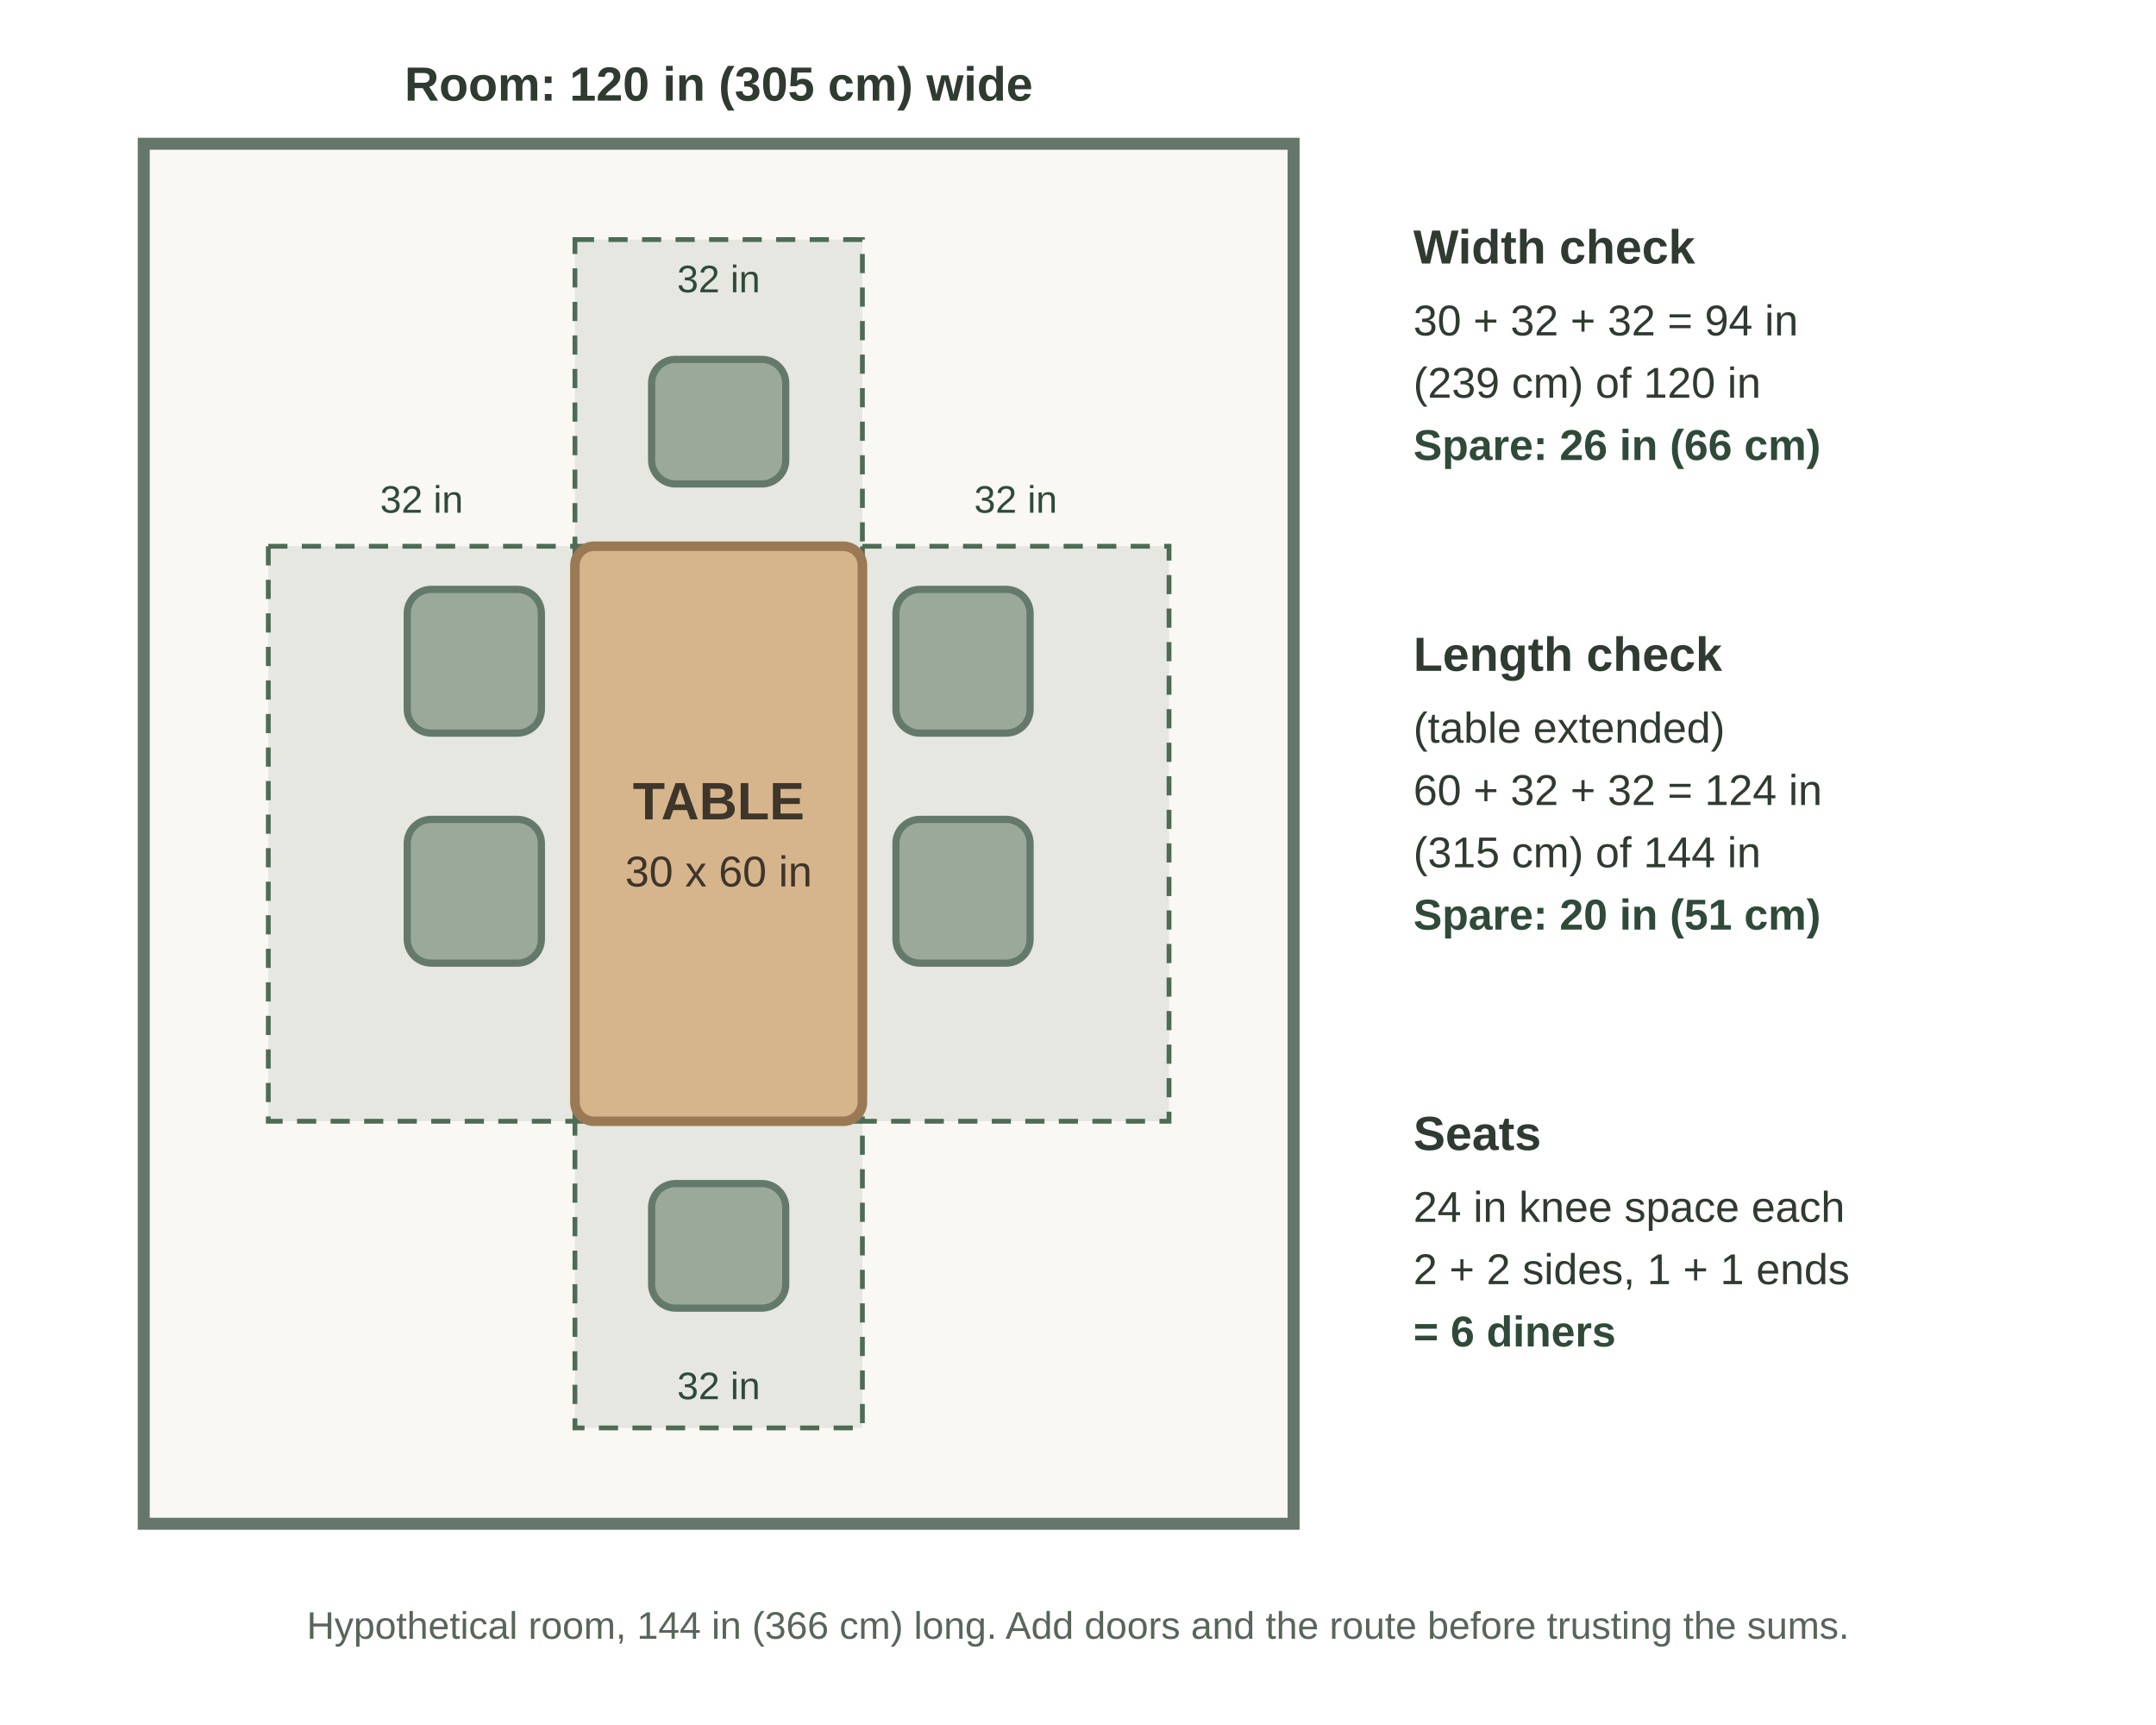
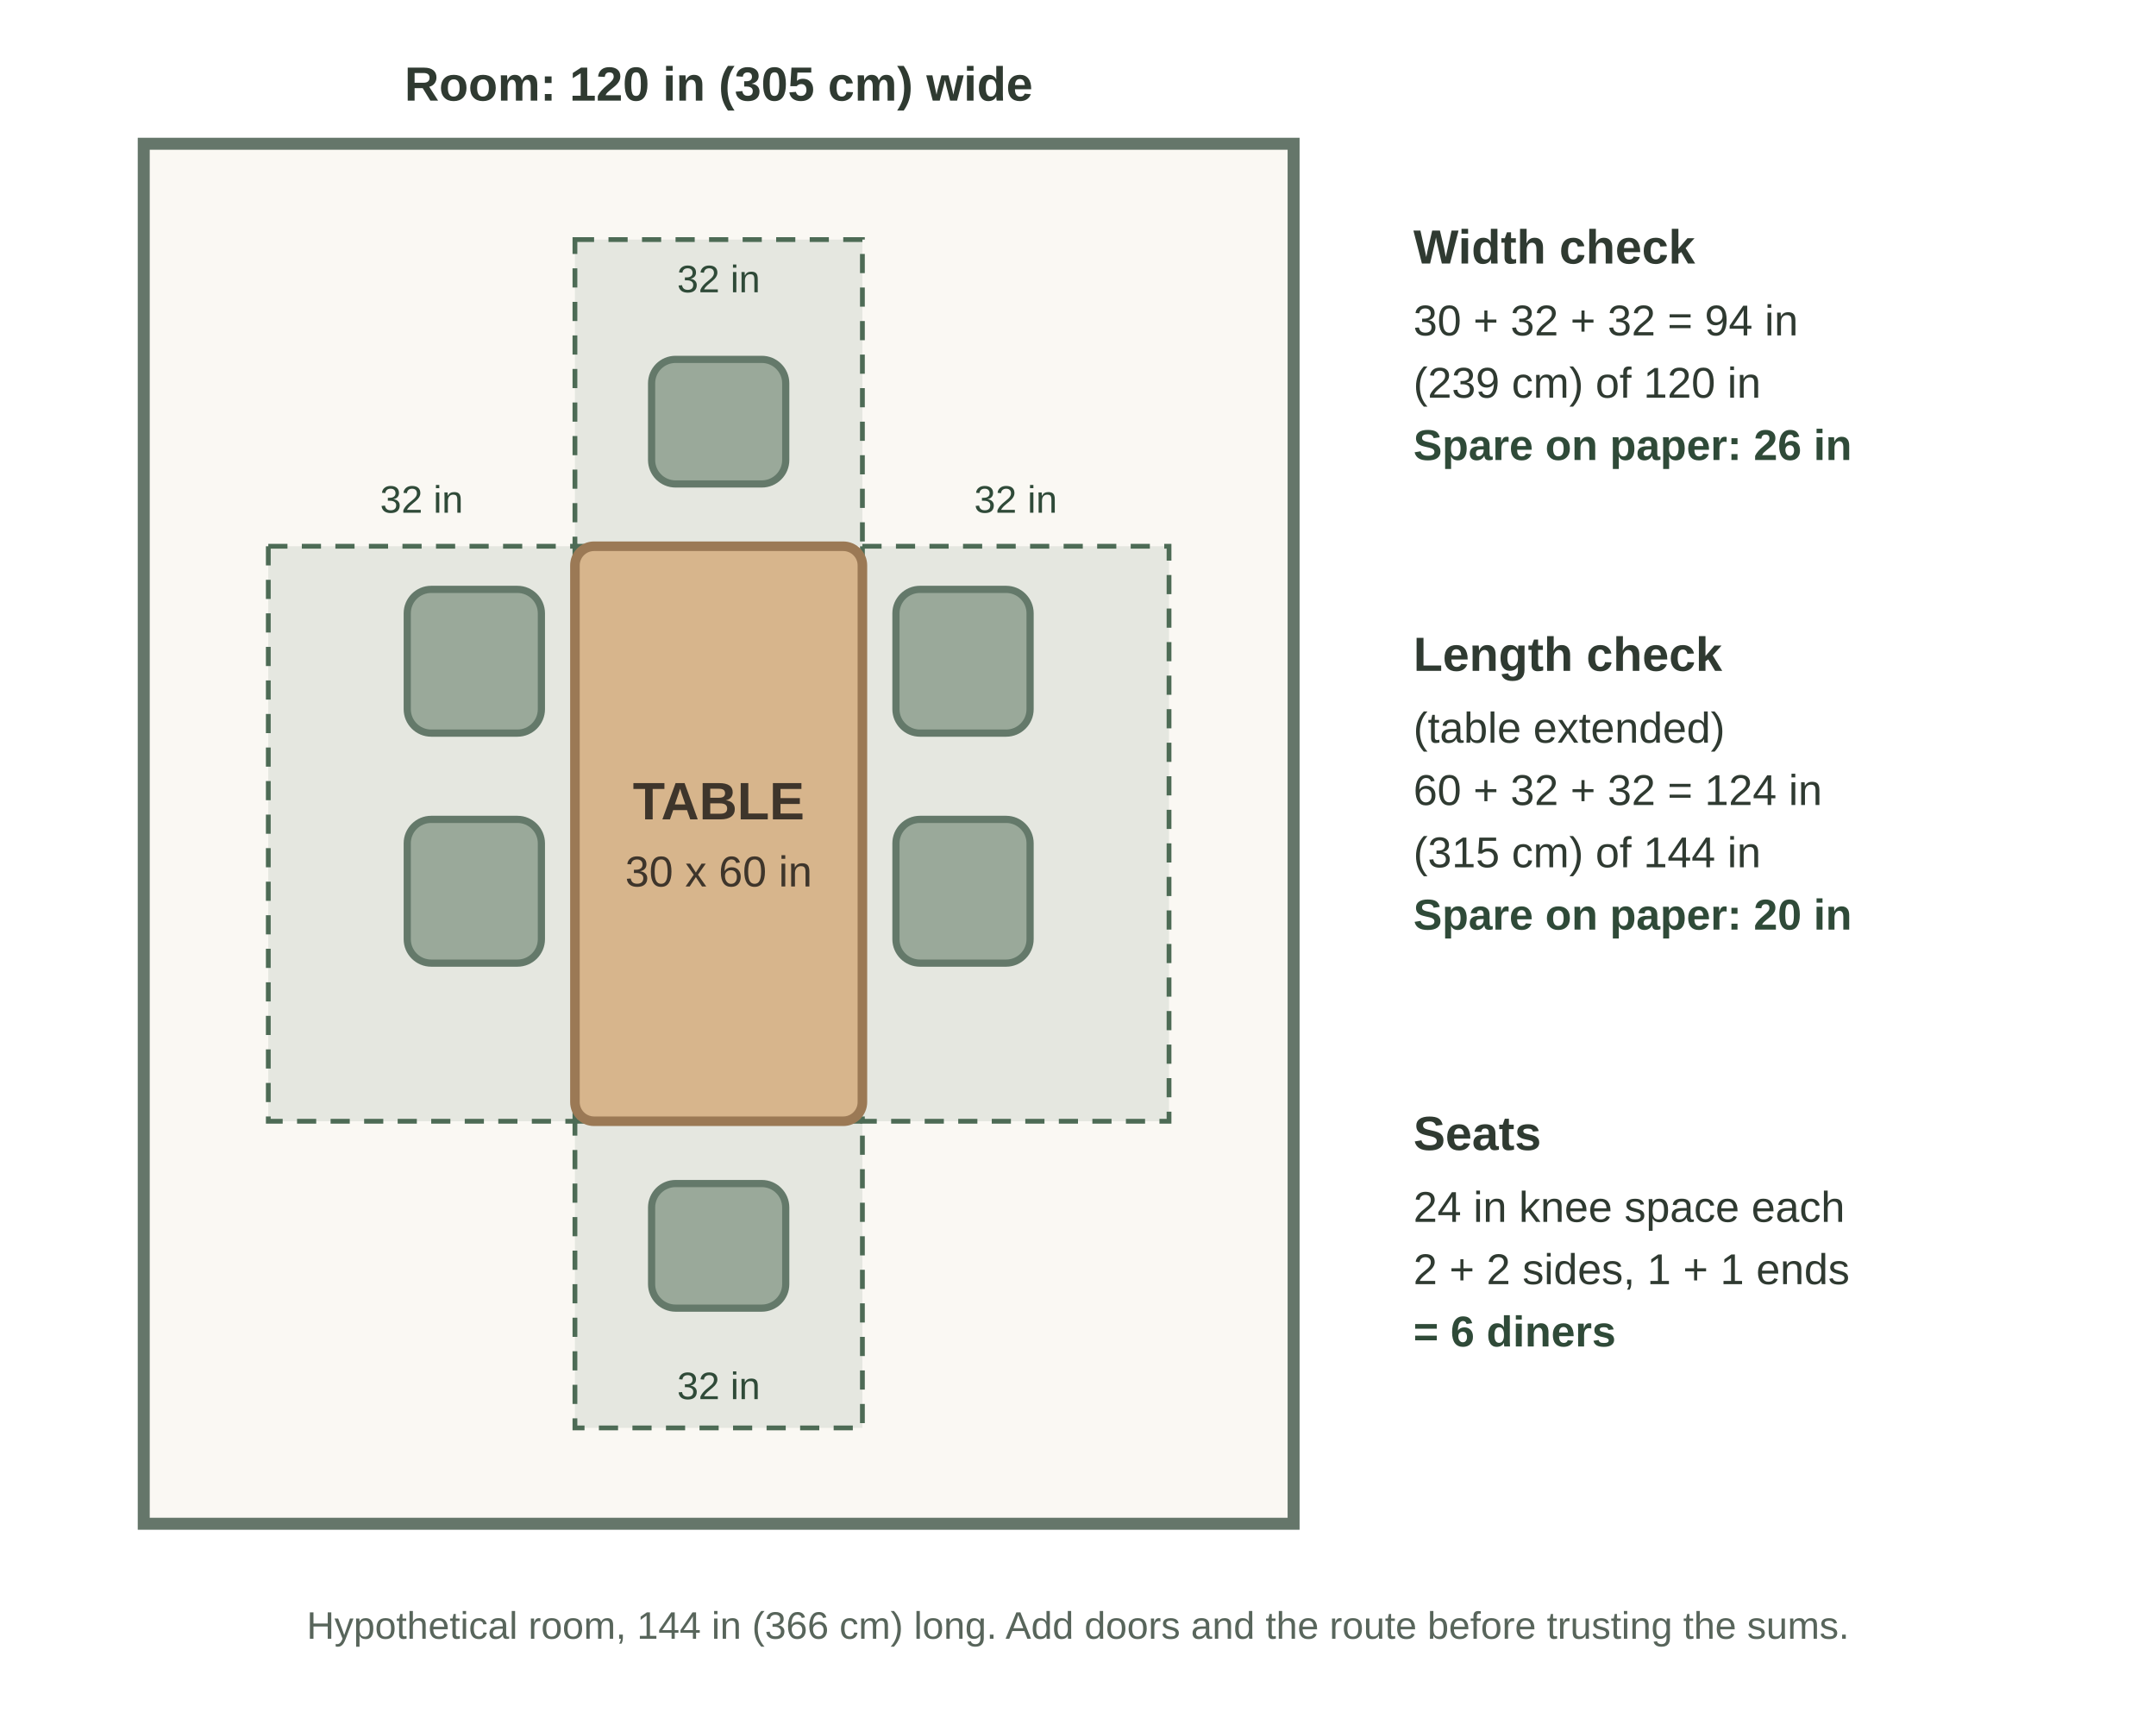
<svg xmlns="http://www.w3.org/2000/svg" width="900" height="720" viewBox="0 0 900 720" role="img" aria-labelledby="t d">
  <rect width="900" height="720" fill="#fff" />
  <text x="300" y="42" text-anchor="middle" font-family="Arial,Helvetica,sans-serif" font-size="20" font-weight="700" fill="#2f3a31">Room: 120 in (305 cm) wide</text>
  <rect x="60" y="60" width="480" height="576" fill="#faf8f3" stroke="#65766a" stroke-width="5" />
  <rect x="112" y="228" width="128" height="240" fill="#9aa99a" fill-opacity=".22" stroke="#4d6b55" stroke-width="2" stroke-dasharray="8 6" />
  <rect x="360" y="228" width="128" height="240" fill="#9aa99a" fill-opacity=".22" stroke="#4d6b55" stroke-width="2" stroke-dasharray="8 6" />
  <rect x="240" y="100" width="120" height="128" fill="#9aa99a" fill-opacity=".22" stroke="#4d6b55" stroke-width="2" stroke-dasharray="8 6" />
  <rect x="240" y="468" width="120" height="128" fill="#9aa99a" fill-opacity=".22" stroke="#4d6b55" stroke-width="2" stroke-dasharray="8 6" />
  <rect x="240" y="228" width="120" height="240" rx="8" fill="#d7b58c" stroke="#9b7955" stroke-width="4" />
  <text x="300" y="342" text-anchor="middle" font-family="Arial,Helvetica,sans-serif" font-size="22" font-weight="700" fill="#3e352b">TABLE</text>
  <text x="300" y="370" text-anchor="middle" font-family="Arial,Helvetica,sans-serif" font-size="18" fill="#3e352b">30 x 60 in</text>
  <rect x="170" y="246" width="56" height="60" rx="10" fill="#9aa99a" stroke="#64796a" stroke-width="3" />
  <rect x="170" y="342" width="56" height="60" rx="10" fill="#9aa99a" stroke="#64796a" stroke-width="3" />
  <rect x="374" y="246" width="56" height="60" rx="10" fill="#9aa99a" stroke="#64796a" stroke-width="3" />
  <rect x="374" y="342" width="56" height="60" rx="10" fill="#9aa99a" stroke="#64796a" stroke-width="3" />
  <rect x="272" y="150" width="56" height="52" rx="10" fill="#9aa99a" stroke="#64796a" stroke-width="3" />
  <rect x="272" y="494" width="56" height="52" rx="10" fill="#9aa99a" stroke="#64796a" stroke-width="3" />
  <text x="176" y="214" text-anchor="middle" font-family="Arial,Helvetica,sans-serif" font-size="16" fill="#2f4a38">32 in</text>
  <text x="424" y="214" text-anchor="middle" font-family="Arial,Helvetica,sans-serif" font-size="16" fill="#2f4a38">32 in</text>
  <text x="300" y="122" text-anchor="middle" font-family="Arial,Helvetica,sans-serif" font-size="16" fill="#2f4a38">32 in</text>
  <text x="300" y="584" text-anchor="middle" font-family="Arial,Helvetica,sans-serif" font-size="16" fill="#2f4a38">32 in</text>
  <text x="590" y="110" font-family="Arial,Helvetica,sans-serif" font-size="20" font-weight="700" fill="#2f3a31">Width check</text>
  <text x="590" y="140" font-family="Arial,Helvetica,sans-serif" font-size="18" fill="#2f3a31">30 + 32 + 32 = 94 in</text>
  <text x="590" y="166" font-family="Arial,Helvetica,sans-serif" font-size="18" fill="#2f3a31">(239 cm) of 120 in</text>
-   <text x="590" y="192" font-family="Arial,Helvetica,sans-serif" font-size="18" font-weight="700" fill="#2f4a38">Spare: 26 in (66 cm)</text>
+   <text x="590" y="192" font-family="Arial,Helvetica,sans-serif" font-size="18" font-weight="700" fill="#2f4a38">Spare on paper: 26 in</text>
  <text x="590" y="280" font-family="Arial,Helvetica,sans-serif" font-size="20" font-weight="700" fill="#2f3a31">Length check</text>
  <text x="590" y="310" font-family="Arial,Helvetica,sans-serif" font-size="18" fill="#2f3a31">(table extended)</text>
  <text x="590" y="336" font-family="Arial,Helvetica,sans-serif" font-size="18" fill="#2f3a31">60 + 32 + 32 = 124 in</text>
  <text x="590" y="362" font-family="Arial,Helvetica,sans-serif" font-size="18" fill="#2f3a31">(315 cm) of 144 in</text>
-   <text x="590" y="388" font-family="Arial,Helvetica,sans-serif" font-size="18" font-weight="700" fill="#2f4a38">Spare: 20 in (51 cm)</text>
+   <text x="590" y="388" font-family="Arial,Helvetica,sans-serif" font-size="18" font-weight="700" fill="#2f4a38">Spare on paper: 20 in</text>
  <text x="590" y="480" font-family="Arial,Helvetica,sans-serif" font-size="20" font-weight="700" fill="#2f3a31">Seats</text>
  <text x="590" y="510" font-family="Arial,Helvetica,sans-serif" font-size="18" fill="#2f3a31">24 in knee space each</text>
  <text x="590" y="536" font-family="Arial,Helvetica,sans-serif" font-size="18" fill="#2f3a31">2 + 2 sides, 1 + 1 ends</text>
  <text x="590" y="562" font-family="Arial,Helvetica,sans-serif" font-size="18" font-weight="700" fill="#2f4a38">= 6 diners</text>
  <text x="450" y="684" text-anchor="middle" font-family="Arial,Helvetica,sans-serif" font-size="16" fill="#58655b">Hypothetical room, 144 in (366 cm) long. Add doors and the route before trusting the sums.</text>
</svg>
